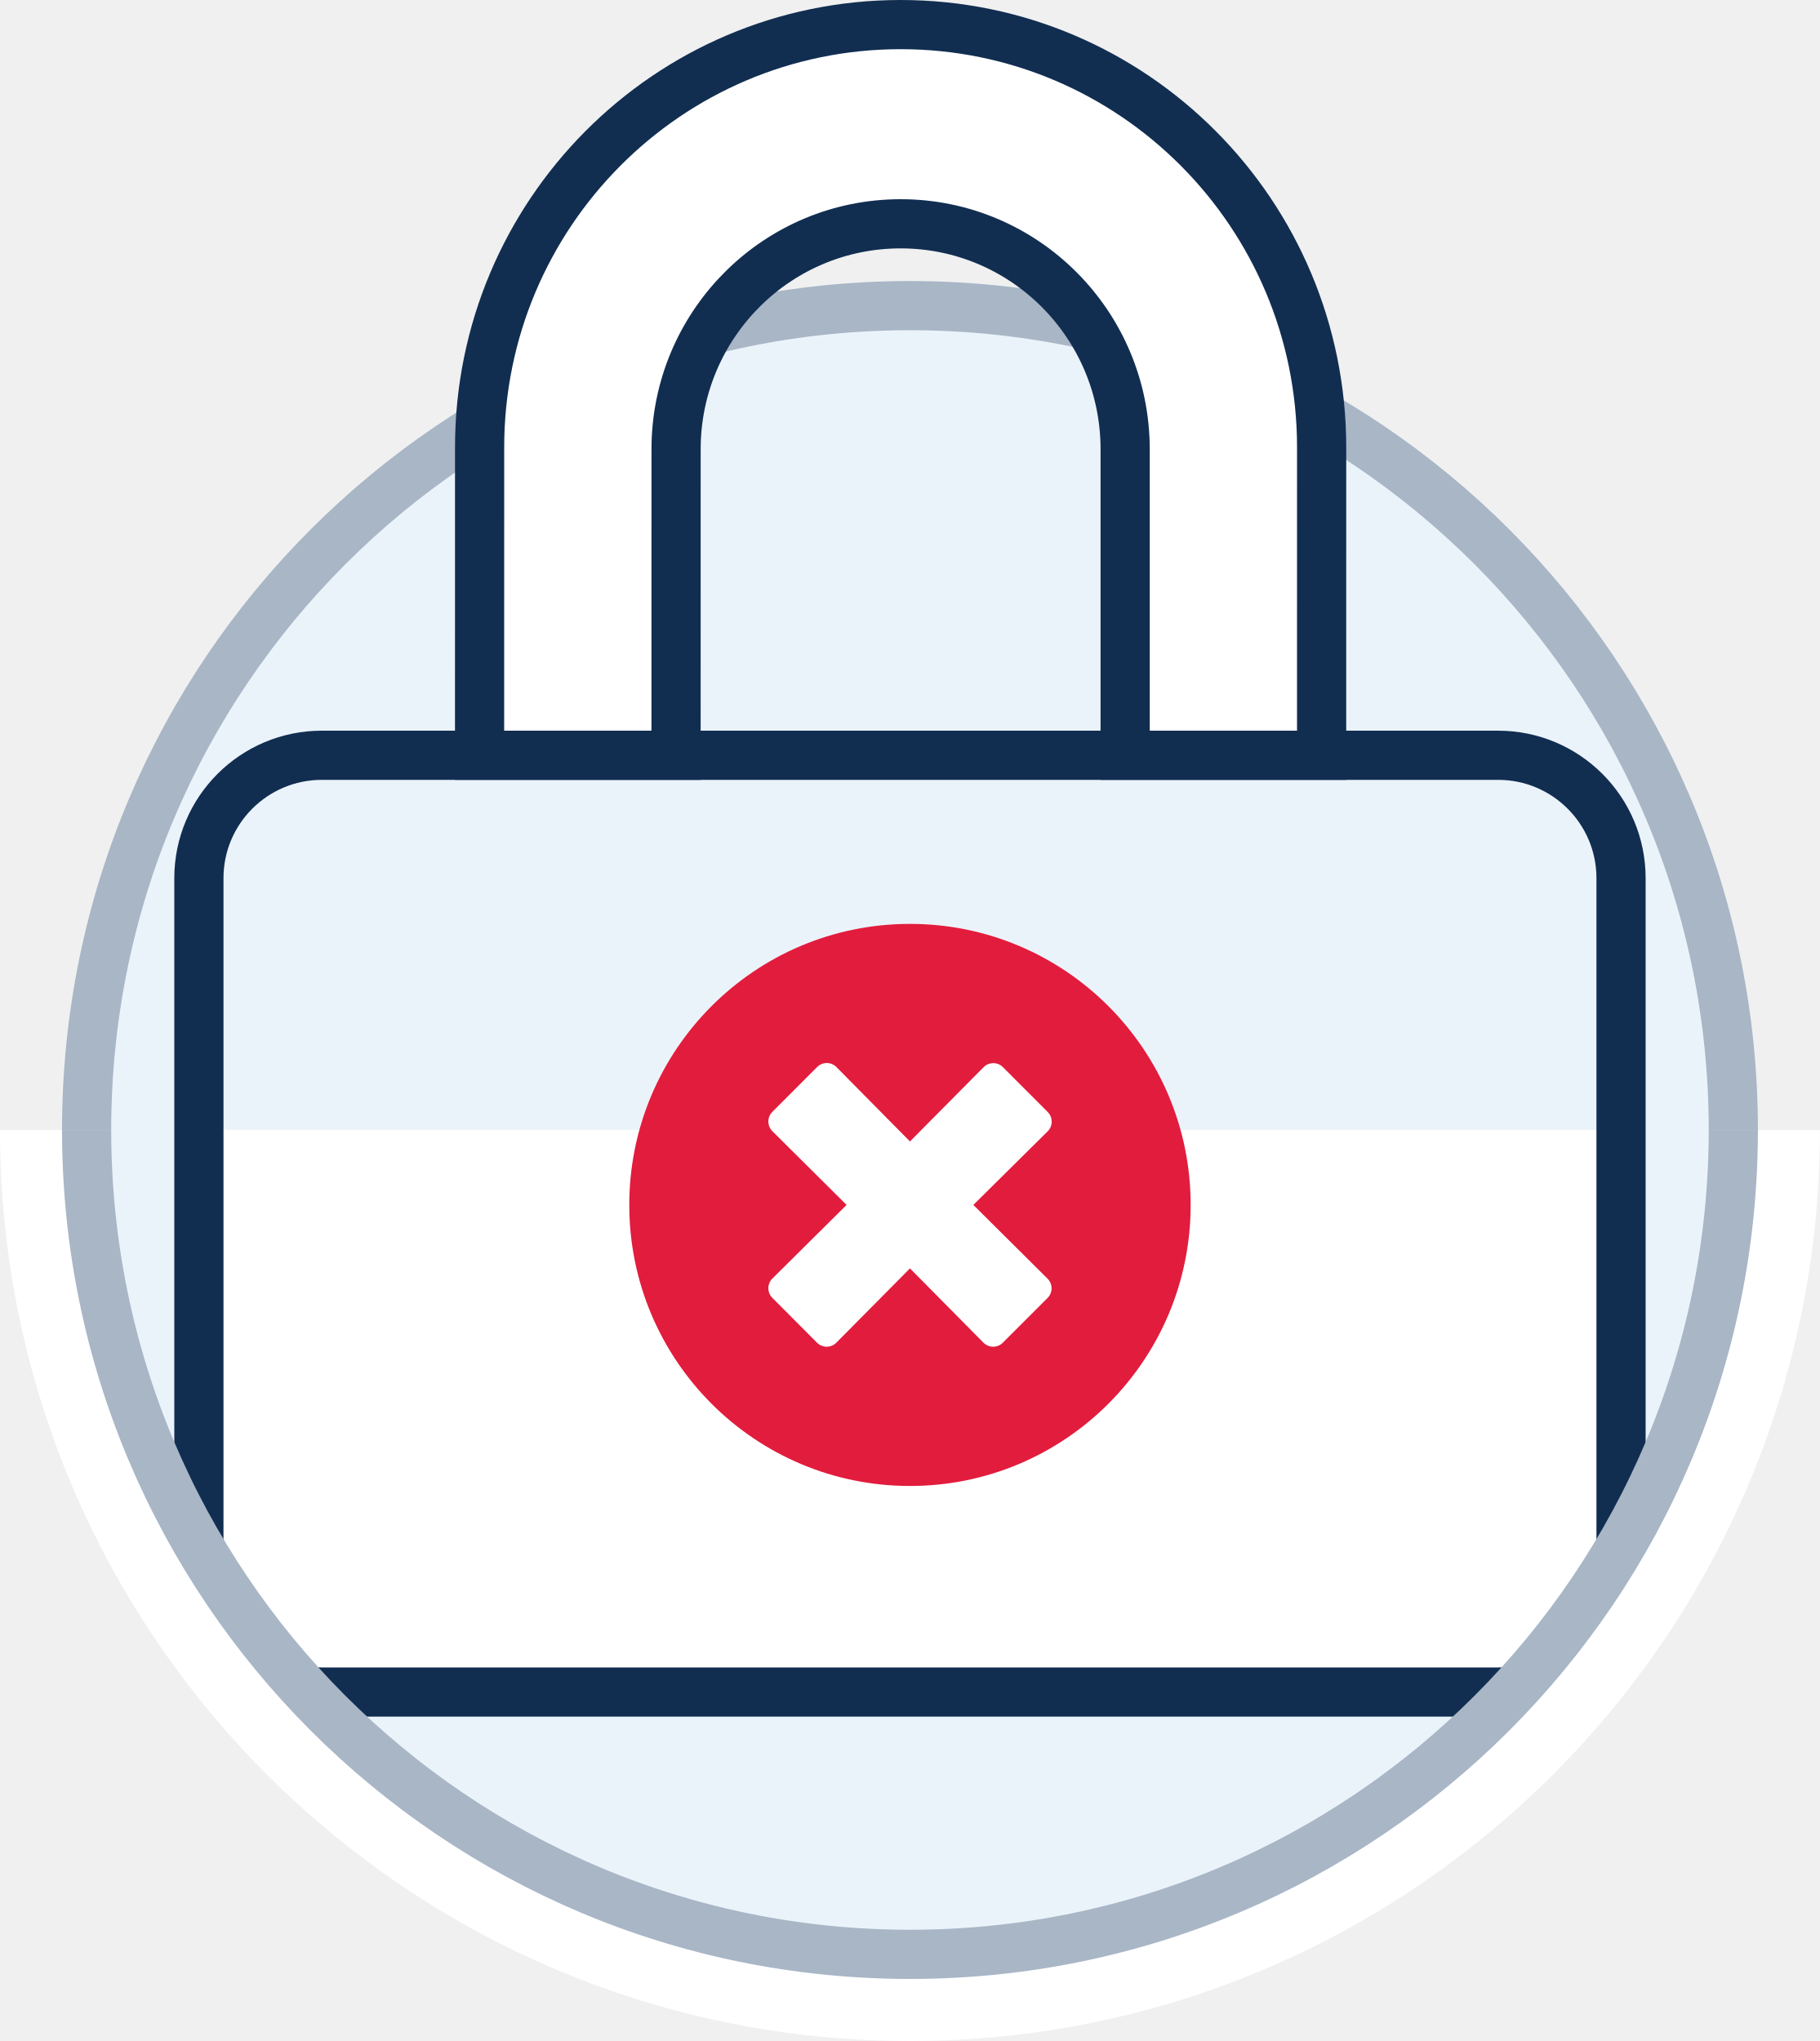
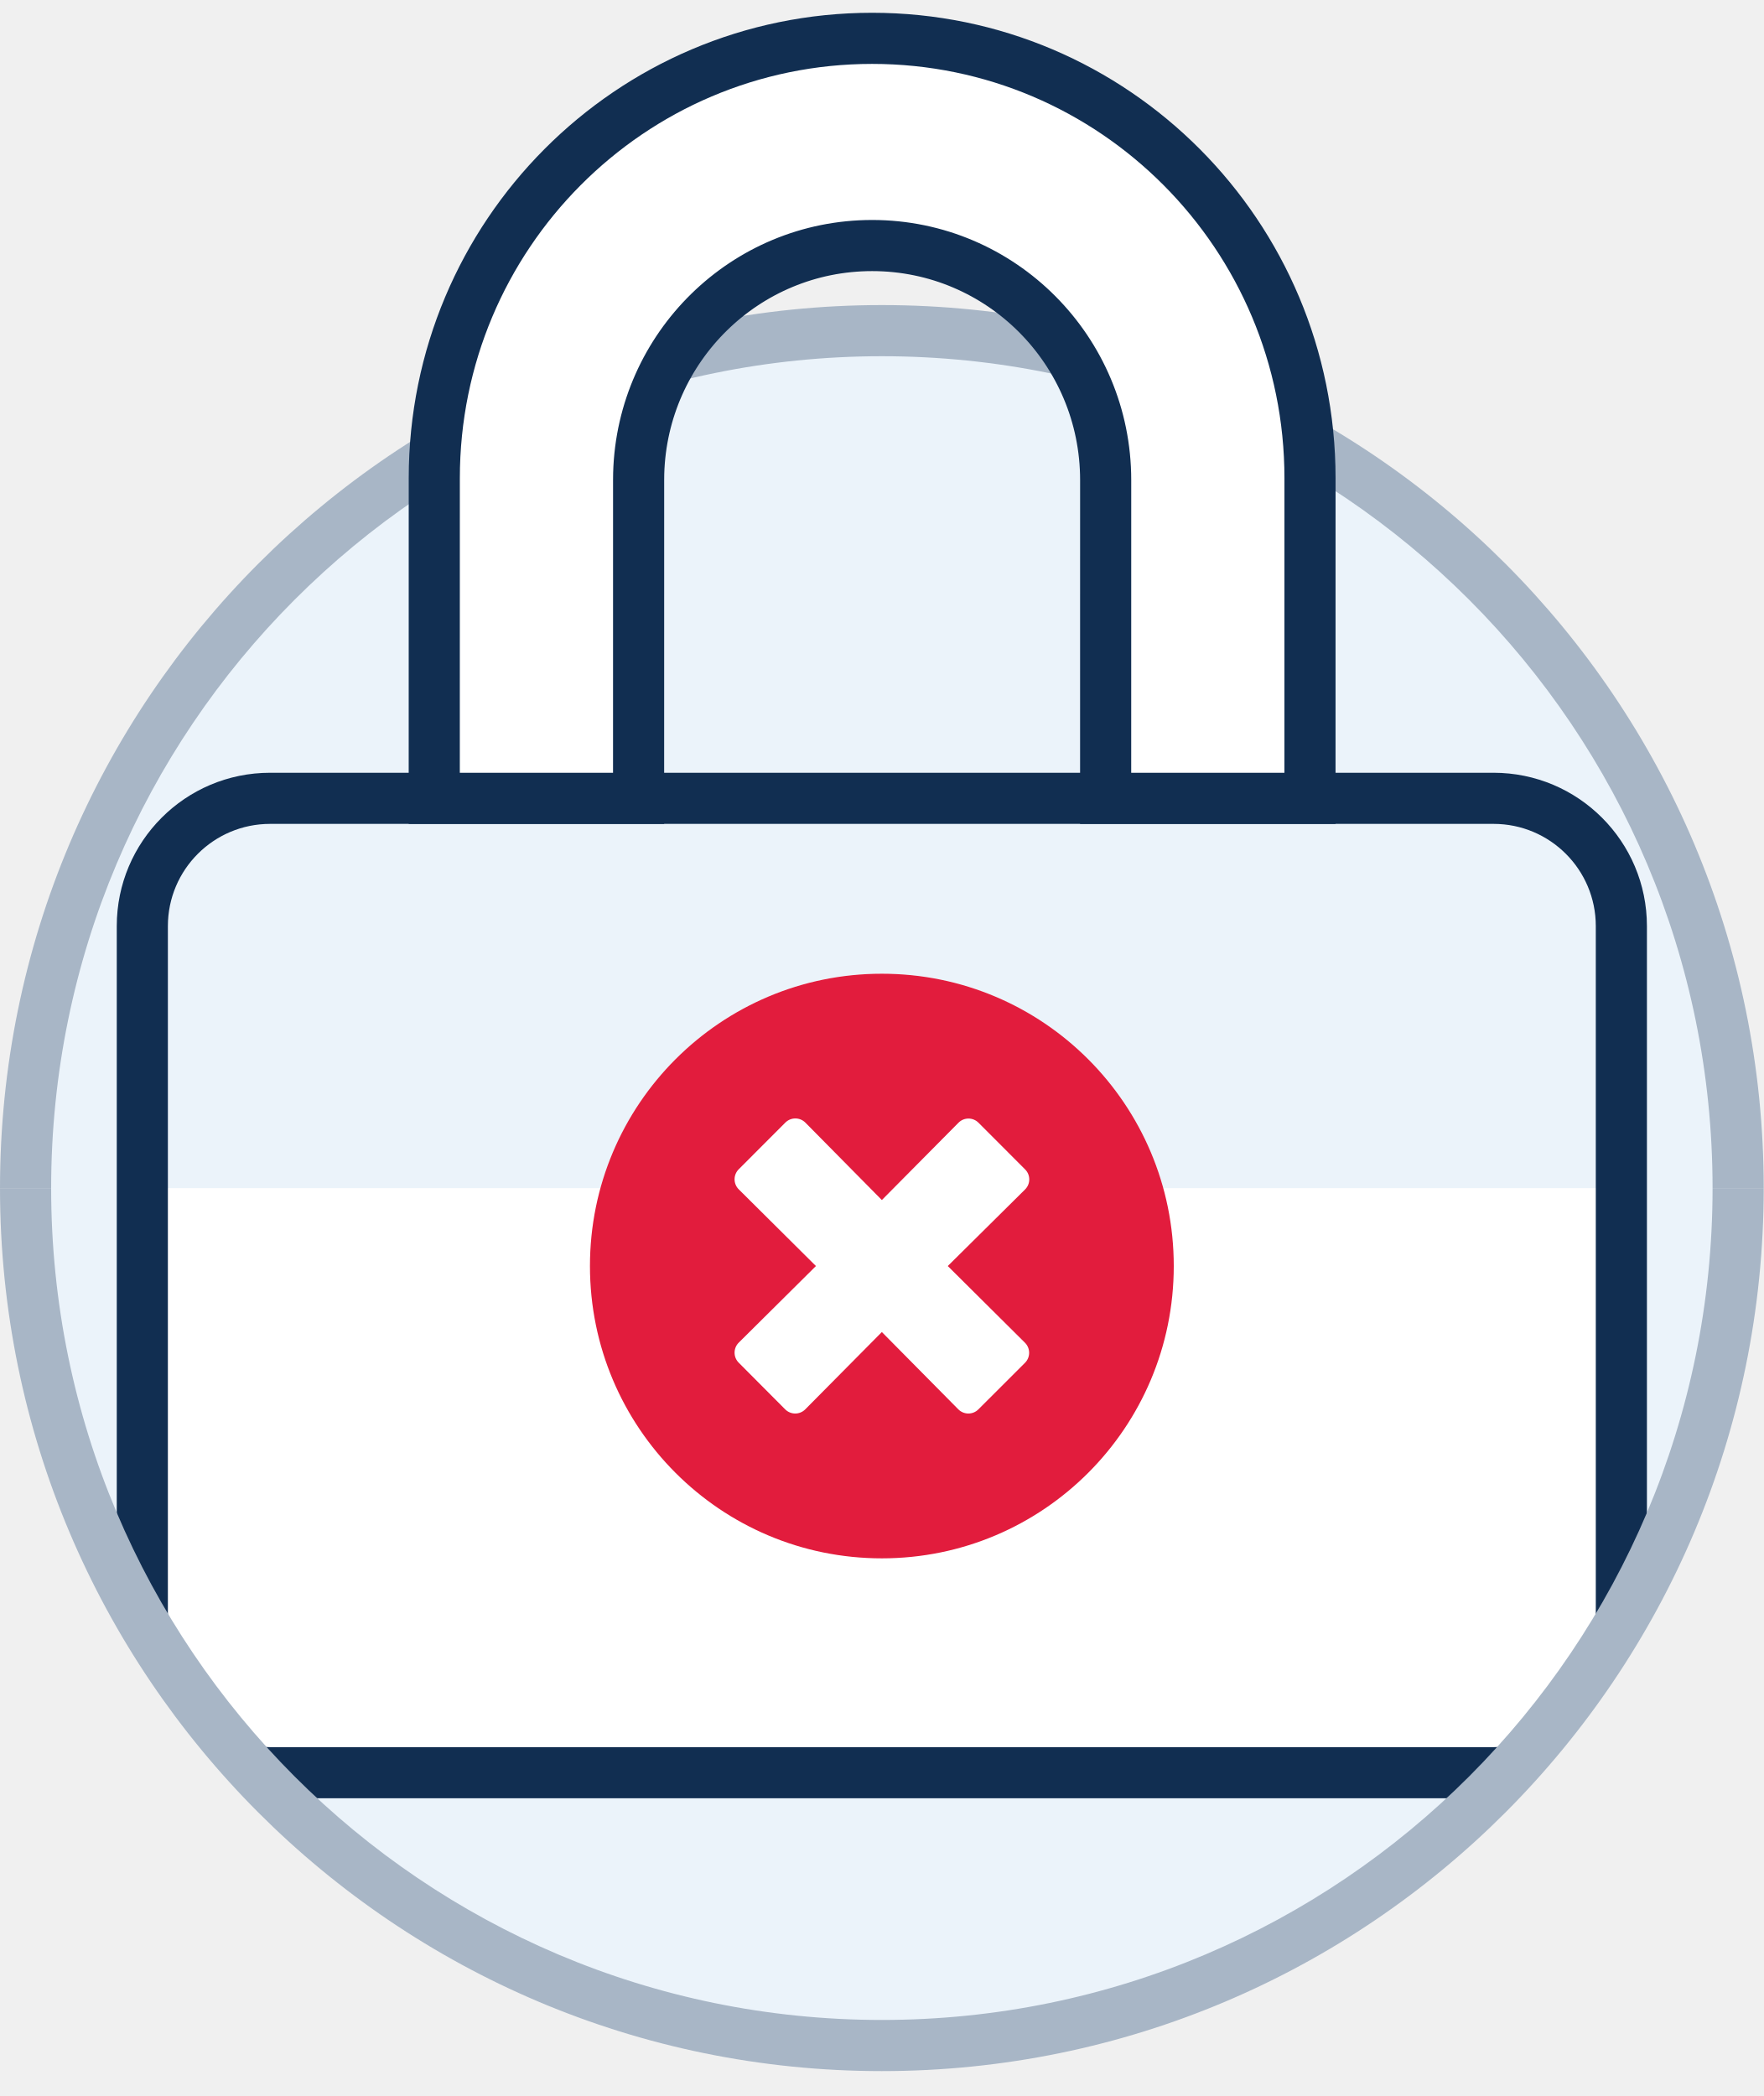
- <svg xmlns="http://www.w3.org/2000/svg" width="74" height="83" viewBox="0 0 74 83" fill="none">
-   <ellipse cx="37" cy="45.952" rx="33.478" ry="33.524" fill="#EBF3FA" />
-   <path d="M70.478 45.952C70.478 27.438 55.489 12.429 37 12.429C18.511 12.429 3.522 27.438 3.522 45.952" stroke="#A8B6C6" stroke-width="2" />
-   <path d="M8.087 45.952H65.152V63.809C65.152 66.571 62.914 68.809 60.152 68.809H13.087C10.325 68.809 8.087 66.571 8.087 63.809V45.952Z" fill="white" />
-   <rect x="8.087" y="30.714" width="57.826" height="38.095" rx="5" stroke="#112E51" stroke-width="2" />
-   <path d="M2 45.952C2 65.309 17.67 81 37 81V81C56.33 81 72 65.309 72 45.952" stroke="white" stroke-width="4" />
-   <path d="M3.522 45.952C3.522 64.467 18.511 79.476 37 79.476V79.476C55.489 79.476 70.478 64.467 70.478 45.952" stroke="#A8B6C6" stroke-width="2" />
-   <path d="M36.62 1C46.075 1 53.739 8.699 53.739 18.197L53.738 30.714H45.75L45.75 18.273C45.75 13.207 41.663 9.101 36.62 9.101C31.663 9.101 27.629 13.069 27.493 18.016L27.49 18.273L27.489 30.714H19.5L19.501 18.197C19.501 8.699 27.165 1 36.62 1Z" fill="white" stroke="#112E51" stroke-width="2" />
-   <ellipse cx="37" cy="49" rx="11.413" ry="11.429" fill="white" />
-   <path fill-rule="evenodd" clip-rule="evenodd" d="M25.587 49C25.587 42.687 30.695 37.571 37 37.571C43.305 37.571 48.413 42.687 48.413 49C48.413 55.313 43.305 60.429 37 60.429C30.695 60.429 25.587 55.313 25.587 49ZM42.596 52.783C42.812 52.567 42.812 52.217 42.596 52L39.577 49L42.601 46.005C42.817 45.788 42.817 45.438 42.601 45.221L40.778 43.396C40.562 43.18 40.212 43.18 39.996 43.396L37 46.419L34.009 43.392C33.792 43.175 33.443 43.175 33.226 43.392L31.404 45.217C31.188 45.433 31.188 45.783 31.404 46L34.423 49L31.404 51.995C31.188 52.212 31.188 52.562 31.404 52.779L33.222 54.604C33.438 54.82 33.788 54.82 34.004 54.604L37 51.581L39.991 54.604C40.208 54.82 40.557 54.82 40.774 54.604L42.596 52.783Z" fill="#E21C3D" />
+ <svg xmlns="http://www.w3.org/2000/svg" width="69" height="82" viewBox="0 0 69 82" fill="none">
+   <ellipse cx="34.5" cy="46.481" rx="33.499" ry="33.545" fill="#EBF3FA" />
+   <path fill-rule="evenodd" clip-rule="evenodd" d="M0 46.481C0 27.403 15.445 11.935 34.5 11.935C53.555 11.935 69 27.403 69 46.481H66.999C66.999 28.506 52.447 13.936 34.5 13.936C16.553 13.936 2.001 28.506 2.001 46.481H0Z" fill="#A8B6C6" />
+   <path fill-rule="evenodd" clip-rule="evenodd" d="M62.67 46.481H5.569V62.484C6.95 64.99 8.646 67.297 10.604 69.352H57.67C57.937 69.352 58.199 69.331 58.454 69.291C60.043 67.615 61.457 65.773 62.67 63.794V46.481Z" fill="white" />
+   <path fill-rule="evenodd" clip-rule="evenodd" d="M10.568 30.232C7.254 30.232 4.568 32.919 4.568 36.232V60.515C5.159 61.781 5.828 63.004 6.568 64.176V36.232C6.568 34.023 8.359 32.232 10.568 32.232H58.431C60.64 32.232 62.431 34.023 62.431 36.232V64.178C63.171 63.006 63.84 61.784 64.431 60.518V36.232C64.431 32.919 61.744 30.232 58.431 30.232H10.568ZM57.403 70.352C58.105 69.674 58.778 68.966 59.419 68.229C59.103 68.309 58.772 68.352 58.431 68.352H10.568C10.228 68.352 9.897 68.309 9.582 68.229C10.222 68.966 10.895 69.674 11.597 70.352H57.403Z" fill="#112E51" />
+   <path d="M34.12 1.5C43.58 1.5 51.25 9.204 51.25 18.708L51.249 31.233H43.255L43.256 18.783C43.256 13.715 39.166 9.606 34.12 9.606C29.16 9.606 25.123 13.577 24.987 18.526L24.984 18.783L24.983 31.233H16.989L16.99 18.708C16.99 9.204 24.659 1.5 34.12 1.5Z" fill="white" stroke="#112E51" stroke-width="2" />
+   <path fill-rule="evenodd" clip-rule="evenodd" d="M34.5 81.026C15.445 81.026 0 65.558 0 46.481H2.001C2.001 64.456 16.553 79.025 34.5 79.025C52.447 79.025 66.999 64.456 66.999 46.481H69C69 65.558 53.555 81.026 34.5 81.026Z" fill="#A8B6C6" />
+   <ellipse cx="34.5" cy="49.53" rx="11.42" ry="11.436" fill="white" />
+   <path fill-rule="evenodd" clip-rule="evenodd" d="M23.08 49.53C23.08 43.213 28.191 38.094 34.5 38.094C40.809 38.094 45.92 43.213 45.92 49.53C45.92 55.848 40.809 60.966 34.5 60.966C28.191 60.966 23.08 55.848 23.08 49.53ZM40.1 53.316C40.316 53.099 40.316 52.749 40.1 52.532L37.079 49.53L40.104 46.533C40.321 46.316 40.321 45.966 40.104 45.749L38.281 43.923C38.064 43.706 37.714 43.706 37.498 43.923L34.5 46.948L31.507 43.918C31.29 43.702 30.94 43.702 30.724 43.918L28.9 45.745C28.684 45.961 28.684 46.312 28.9 46.528L31.921 49.53L28.9 52.528C28.684 52.744 28.684 53.095 28.9 53.311L30.719 55.138C30.936 55.354 31.286 55.354 31.502 55.138L34.5 52.112L37.493 55.138C37.71 55.354 38.06 55.354 38.276 55.138L40.1 53.316Z" fill="#E21C3D" />
</svg>
